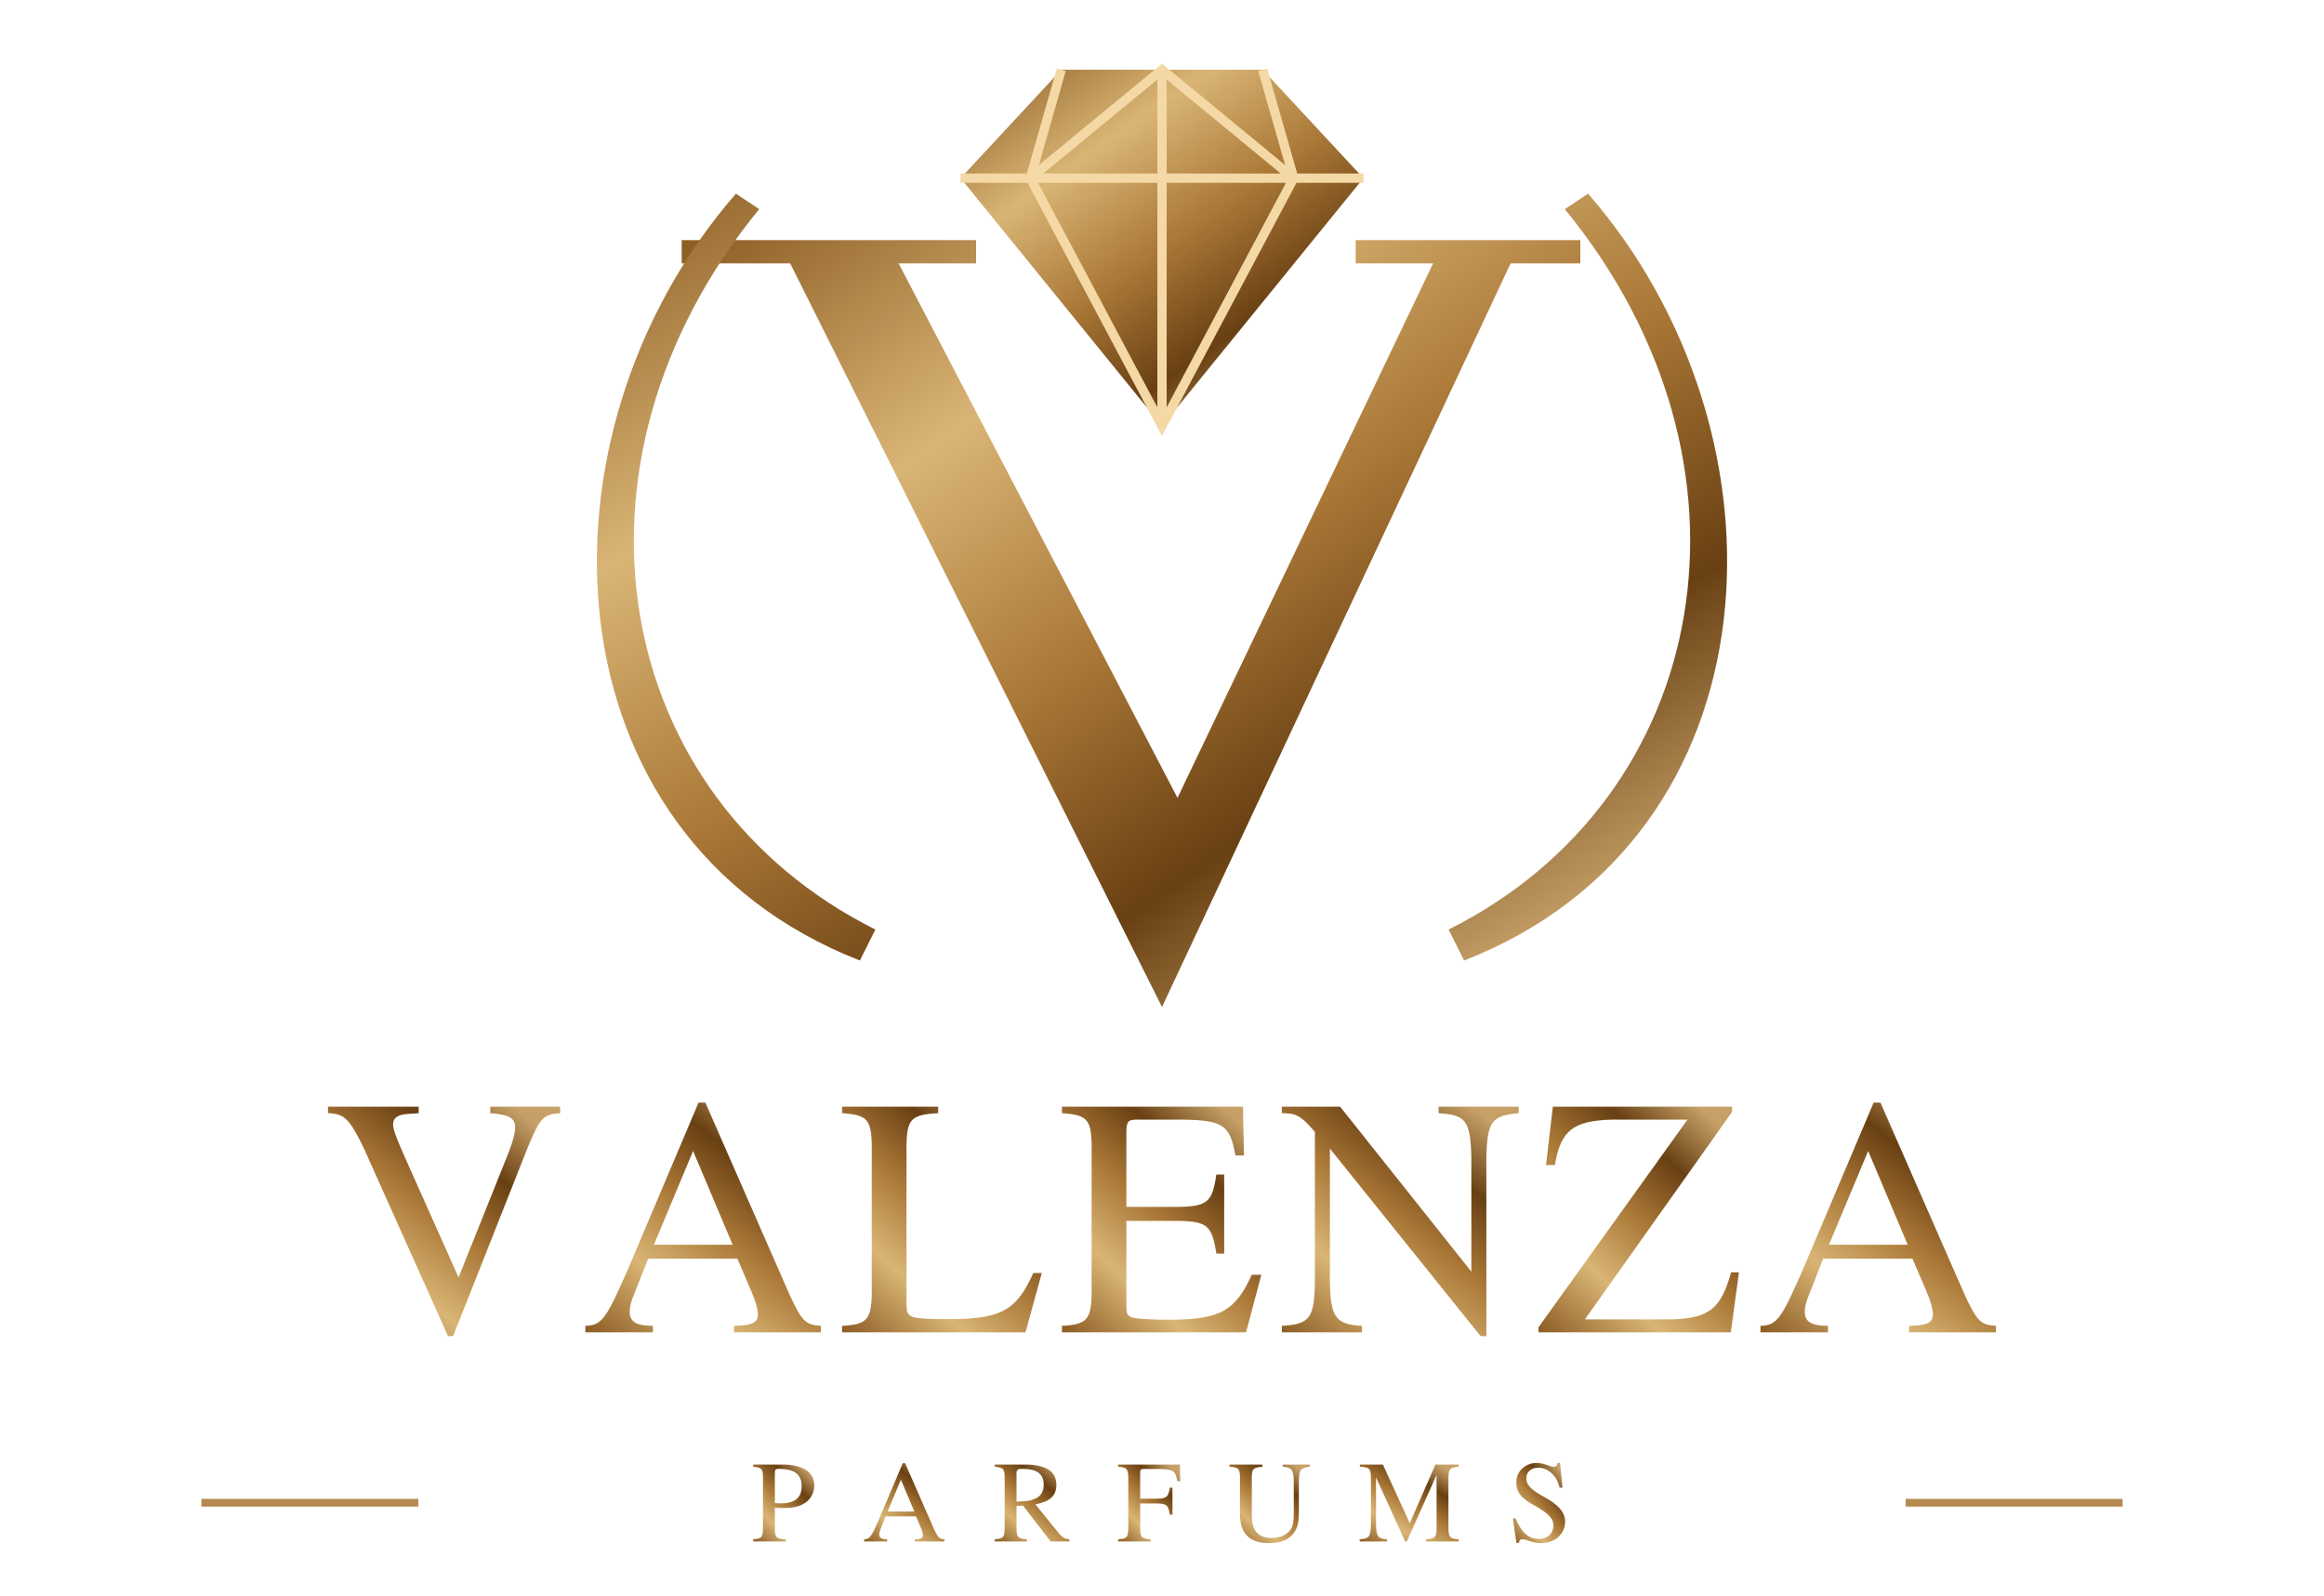
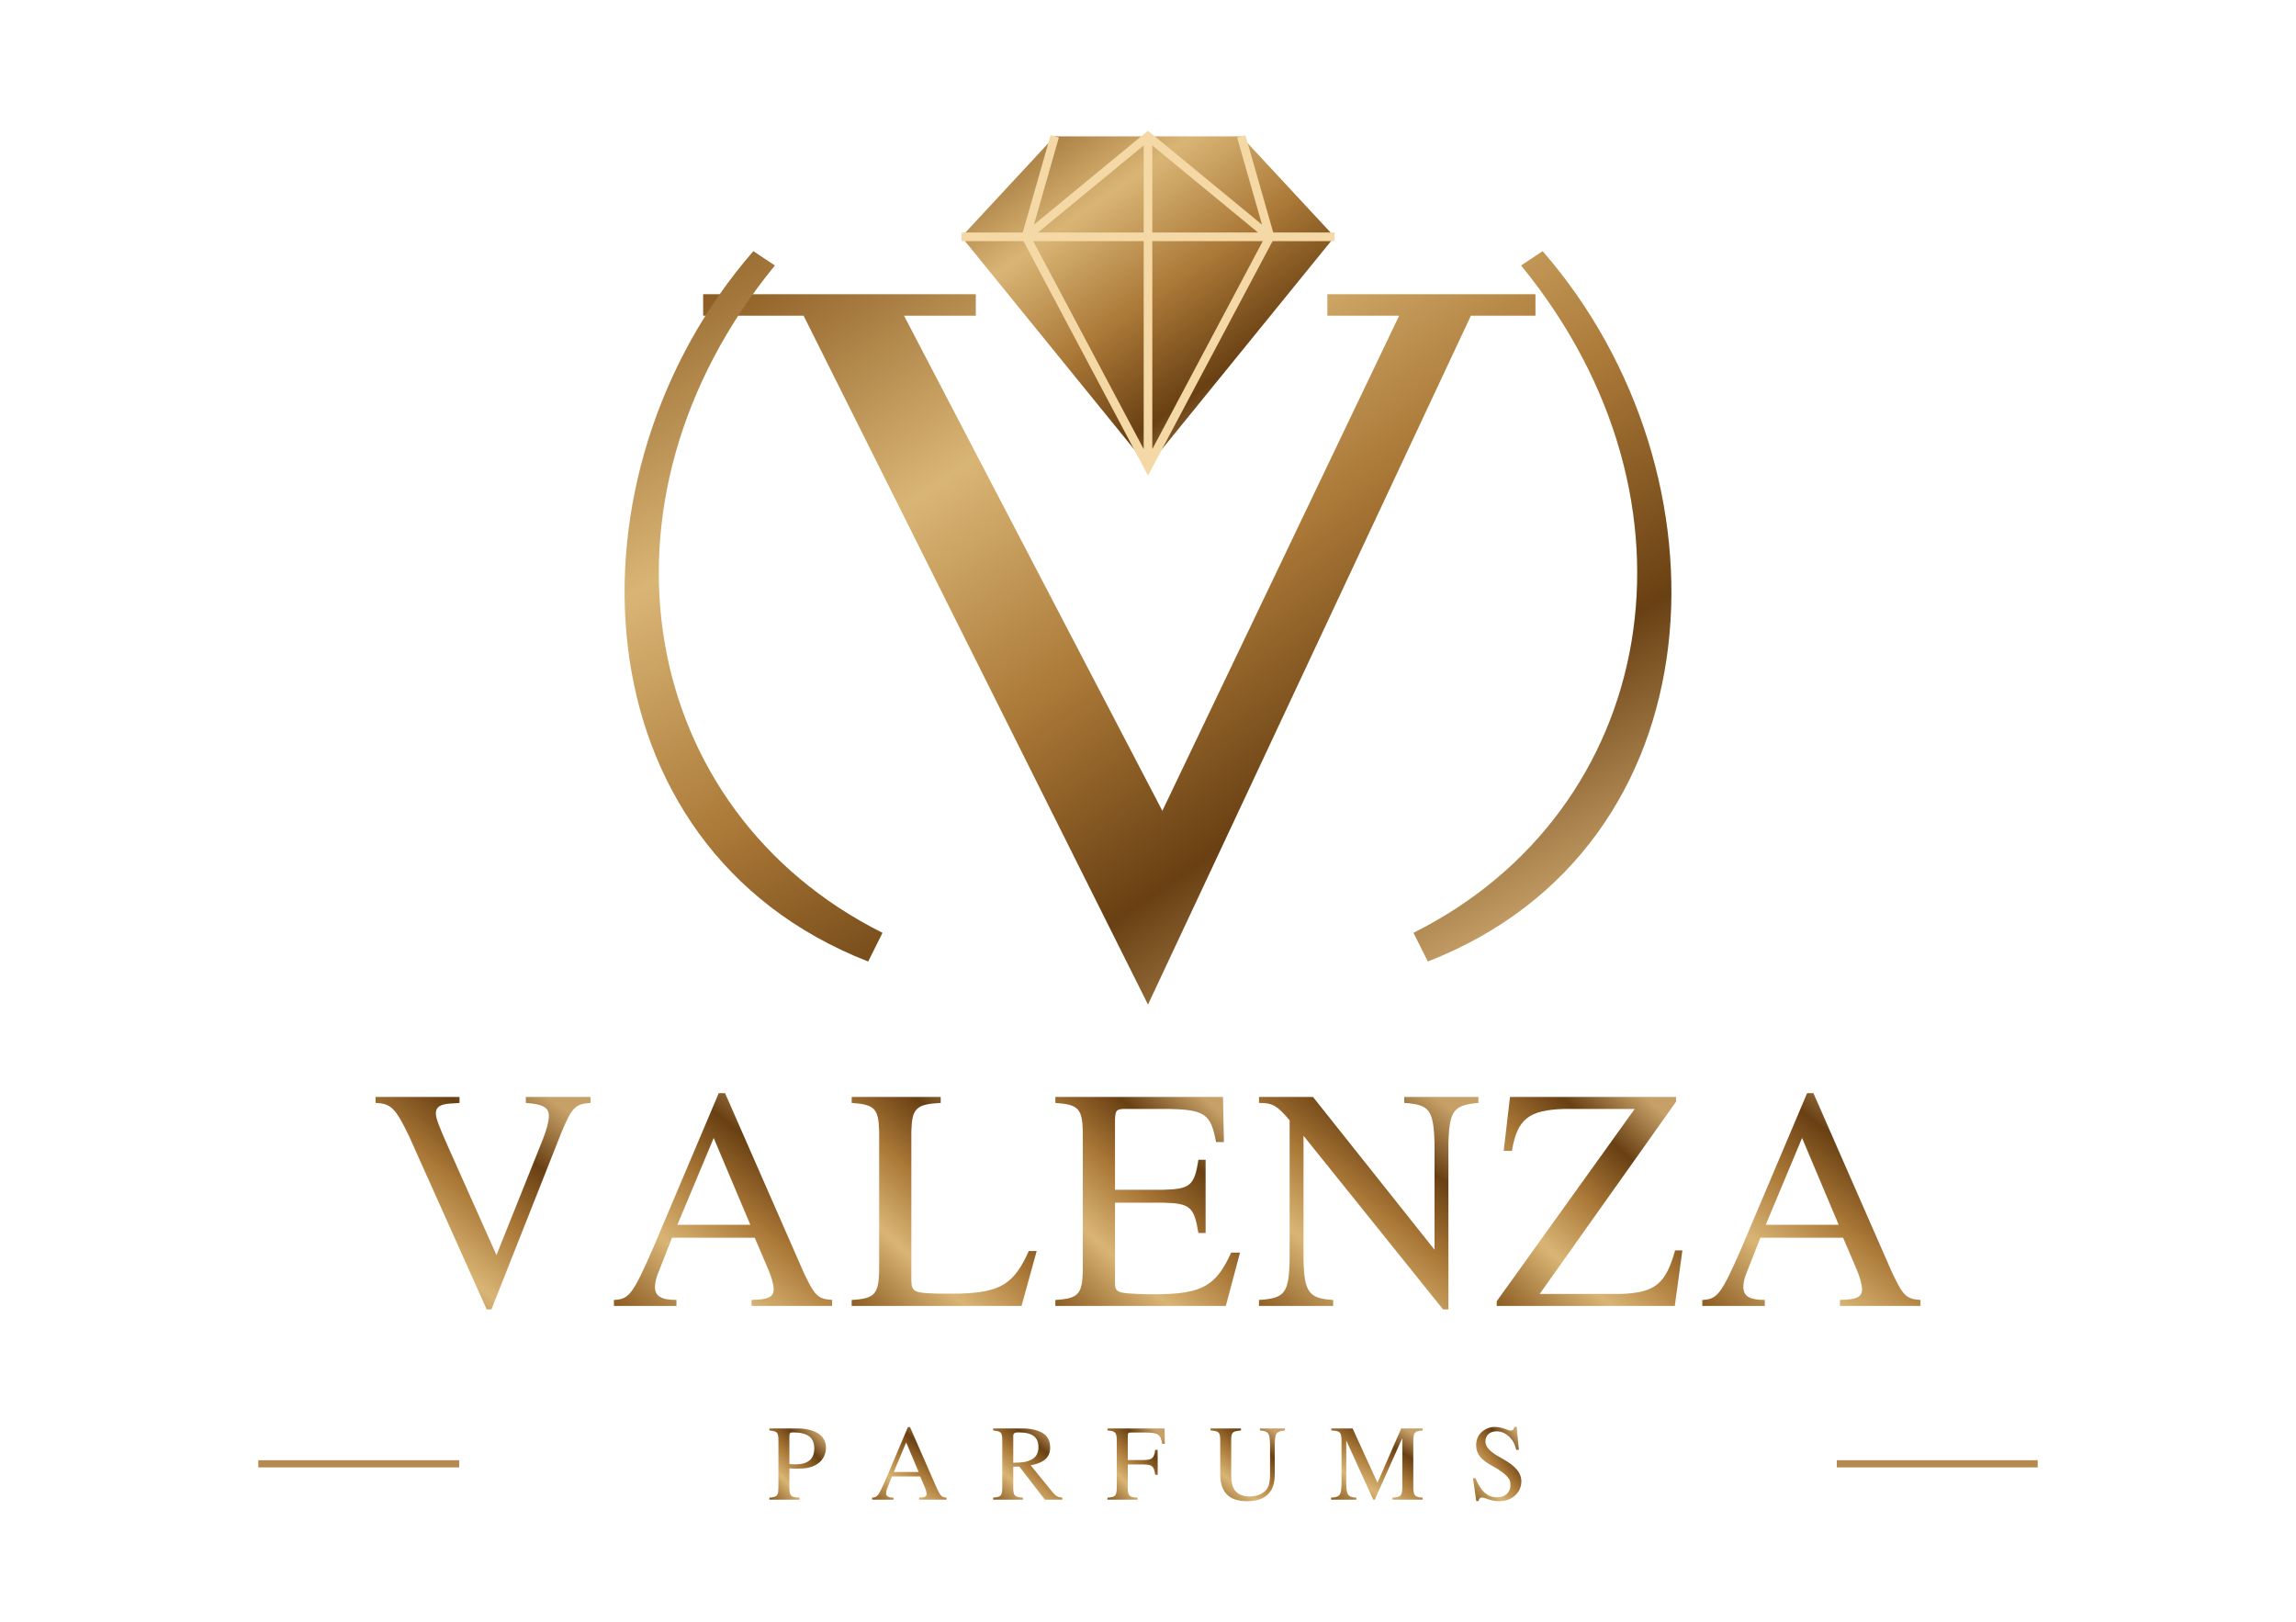
- <svg xmlns="http://www.w3.org/2000/svg" viewBox="0 16 300 206" role="img">
+ <svg xmlns="http://www.w3.org/2000/svg" preserveAspectRatio="xMidYMid meet" viewBox="-10 6 320 226" role="img">
  <defs>
    <linearGradient id="gold" x1="0" y1="0" x2=".8" y2="1">
      <stop stop-color="#8c5c23" />
      <stop offset=".3" stop-color="#d9b575" />
      <stop offset=".55" stop-color="#aa7837" />
      <stop offset=".78" stop-color="#694013" />
      <stop offset="1" stop-color="#c6a067" />
    </linearGradient>
  </defs>
  <g fill="url(#gold)">
    <path d="M88 47h38v3h-10l36 69 33-69h-10v-3h29v3h-9l-45 96-48-96H88z" />
    <path d="M98 43C71 76 79 119 113 136l-2 4C70 124 68 72 95 41zM202 43c27 33 19 76-15 93l2 4c41-16 43-68 16-99z" />
    <path d="M137 25h26l13 14-26 32-26-32z" />
  </g>
  <g fill="none" stroke="#f4d9a6" stroke-width="1.2">
    <path d="M124 39h52M137 25l-4 14 17 32 17-32-4-14M133 39l17-14 17 14M150 25v46" />
  </g>
  <g fill="url(#gold)">
    <path transform="translate(41.638 188) scale(0.044 -0.044)" d="M697 662H492V643C547 639 565 629 565 601C565 585 558 558 546 528L399 161L248 499C215 573 207 595 207 610C207 630 221 639 253 641C258 641 269 642 282 643V662H16V643C65 641 79 627 122 538L368 -11H383L605 550C638 629 649 640 697 643Z" />
    <path transform="translate(74.906 188) scale(0.044 -0.044)" d="M706 19C661 22 651 32 616 106L367 674H347L139 183C75 37 63 21 15 19V0H213V19C165 19 145 31 145 60C145 72 148 86 153 99L199 216H461L502 120C514 93 521 67 521 53C521 28 504 20 451 19V0H706ZM216 257 331 532 447 257Z" />
    <path transform="translate(108.174 188) scale(0.044 -0.044)" d="M294 662H12V643C85 638 97 625 99 553V109C97 37 84 23 12 19V0H550L598 174H573C526 69 483 43 354 39H287C210 41 202 44 201 80V553C203 626 216 639 294 643Z" />
    <path transform="translate(136.558 188) scale(0.044 -0.044)" d="M597 169H569C521 63 476 38 333 37H306C202 40 201 41 201 80V327H355C439 325 452 313 465 231H488V463H465C453 382 439 370 355 368H201V590C202 620 206 624 234 624H369C485 622 505 608 521 519H546L543 662H12V643C85 638 97 625 99 553V109C97 37 84 23 12 19V0H552Z" />
    <path transform="translate(164.942 188) scale(0.044 -0.044)" d="M707 662H472V643C552 638 565 621 568 515V178L183 662H12V643C55 643 69 635 109 588V147C107 41 94 24 12 19V0H247V19C170 23 155 44 153 147V539L595 -11H612V515C615 619 628 636 707 643Z" />
    <path transform="translate(198.210 188) scale(0.044 -0.044)" d="M574 176C544 69 510 42 402 38H145L577 647V662H51L31 491H57C74 592 110 621 225 624H446L9 15V0H573L597 176Z" />
    <path transform="translate(226.594 188) scale(0.044 -0.044)" d="M706 19C661 22 651 32 616 106L367 674H347L139 183C75 37 63 21 15 19V0H213V19C165 19 145 31 145 60C145 72 148 86 153 99L199 216H461L502 120C514 93 521 67 521 53C521 28 504 20 451 19V0H706ZM216 257 331 532 447 257Z" />
    <path transform="translate(96.990 215) scale(0.015 -0.015)" d="M16 643C90 635 99 626 100 553V120C99 35 92 26 16 19V0H296V19C217 21 203 35 202 109V291C228 289 245 288 271 288C350 288 403 298 446 322C506 354 542 415 542 481C542 523 528 561 501 590C461 634 374 662 280 662H16ZM202 591C202 618 209 625 236 625C371 625 433 578 433 475C433 378 374 328 259 328C239 328 225 329 202 331Z" />
    <path transform="translate(111.330 215) scale(0.015 -0.015)" d="M706 19C661 22 651 32 616 106L367 674H347L139 183C75 37 63 21 15 19V0H213V19C165 19 145 31 145 60C145 72 148 86 153 99L199 216H461L502 120C514 93 521 67 521 53C521 28 504 20 451 19V0H706ZM216 257 331 532 447 257Z" />
    <path transform="translate(128.160 215) scale(0.015 -0.015)" d="M659 19C621 22 601 32 572 66L366 319C493 344 547 394 547 486C547 529 534 566 508 595C470 636 386 662 293 662H17V643C91 635 101 626 102 553V120C101 35 92 25 17 19V0H294V19C217 24 205 36 204 109V306L260 308L498 0H659ZM204 589C204 617 215 625 255 625C380 625 438 582 438 488C438 438 417 396 381 377C335 351 300 345 204 343Z" />
    <path transform="translate(144.165 215) scale(0.015 -0.015)" d="M479 231V463H456C445 384 428 370 346 368H201V590C202 620 205 623 233 624H369C485 622 505 608 521 519H546L543 662H12V643C85 638 97 625 99 553V120C98 35 88 24 12 19V0H292V19C216 22 202 36 201 109V327H346C428 326 444 312 456 231Z" />
    <path transform="translate(158.505 215) scale(0.015 -0.015)" d="M705 662H473V643C550 638 565 618 567 515V245C567 177 561 139 544 109C517 61 453 30 378 30C307 30 258 54 231 101C213 133 206 170 206 233V553C207 626 217 636 297 643V662H14V643C93 637 103 627 104 553V241C104 68 185 -14 355 -14C464 -14 539 21 578 89C602 131 611 177 611 254V515C613 620 624 634 705 643Z" />
    <path transform="translate(175.335 215) scale(0.015 -0.015)" d="M863 662H664L443 157L212 662H14V643C96 639 107 628 109 553V147C107 41 94 24 12 19V0H247V19C170 23 155 44 153 147V550L404 0H418L674 573V120C673 35 662 24 583 19V0H863V19C791 23 778 37 776 109V553C778 625 790 638 863 643Z" />
    <path transform="translate(194.670 215) scale(0.015 -0.015)" d="M447 676H426C422 654 411 642 394 642C384 642 367 646 350 654C313 668 276 676 243 676C201 676 157 659 124 630C89 599 71 557 71 505C71 425 115 369 227 310C299 271 351 231 376 193C385 180 390 159 390 134C390 68 340 22 267 22C177 22 115 77 65 199H42L72 -13H94C95 6 107 20 122 20C133 20 150 16 169 9C207 -6 248 -14 287 -14C403 -14 491 65 491 169C491 251 436 315 304 387C199 444 157 488 157 543C157 598 199 635 261 635C306 635 348 616 383 580C414 548 428 522 444 463H469Z" />
  </g>
  <path d="M26 210h28M246 210h28" stroke="#b48a50" />
</svg>
